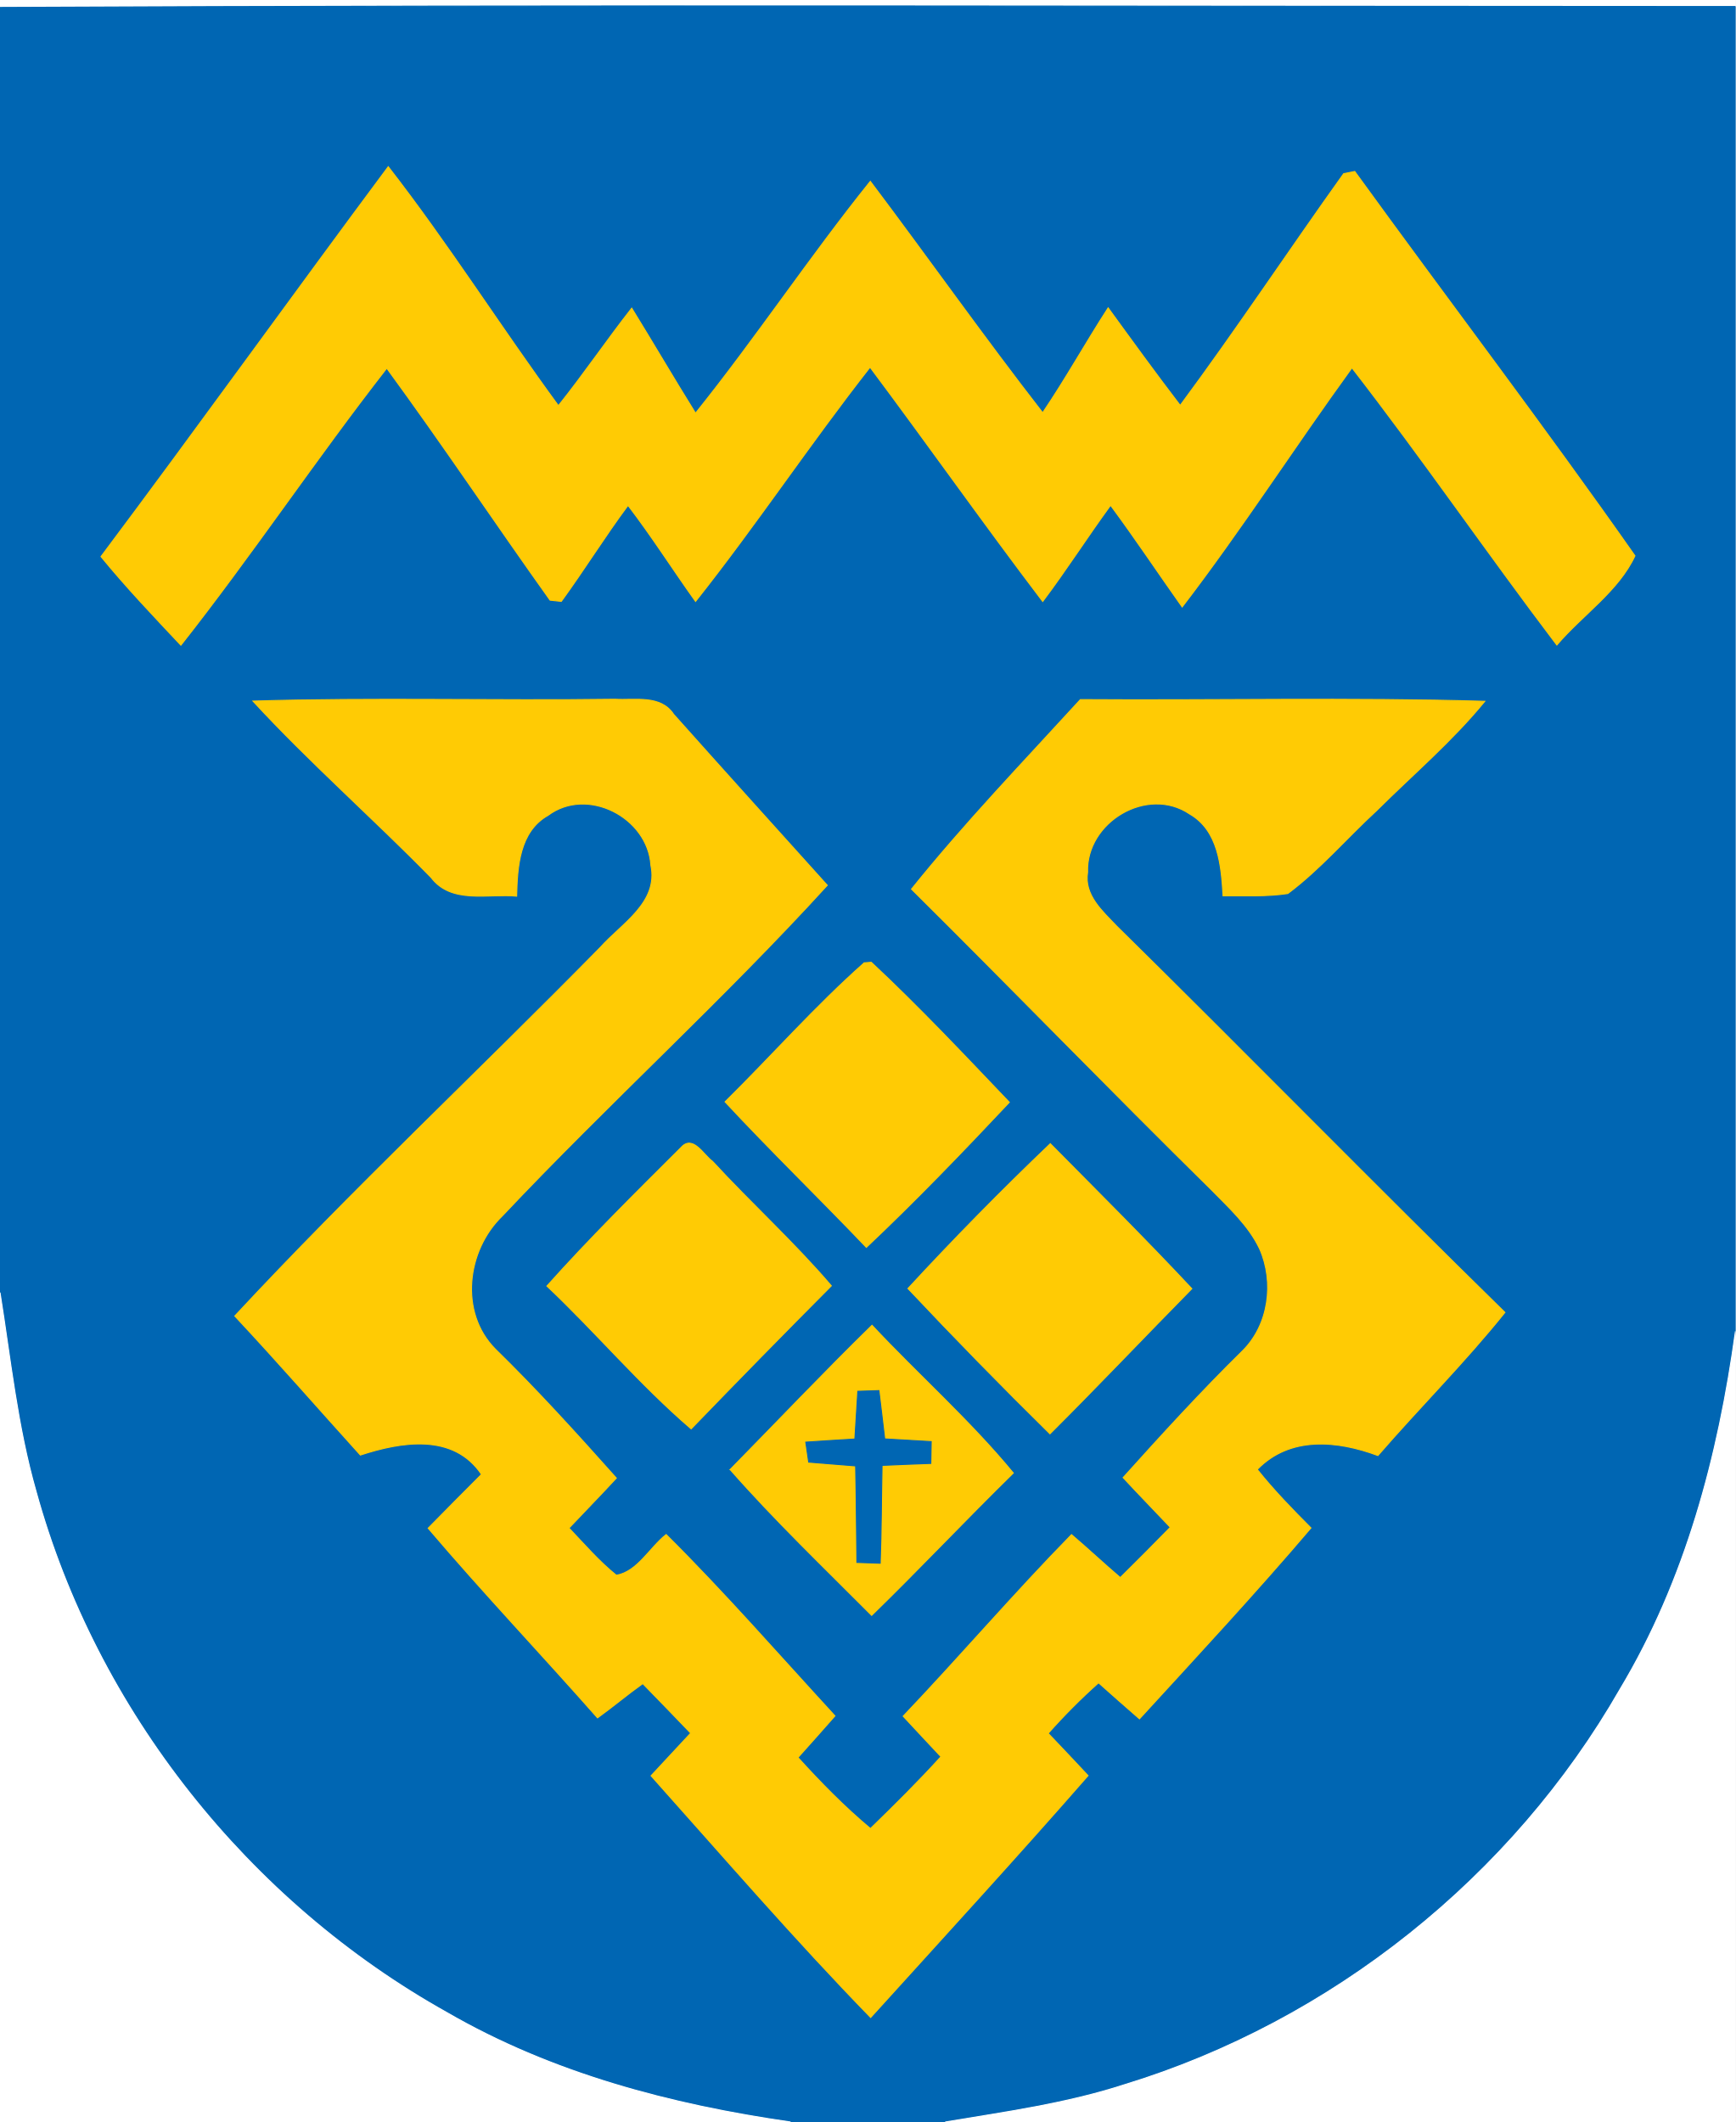
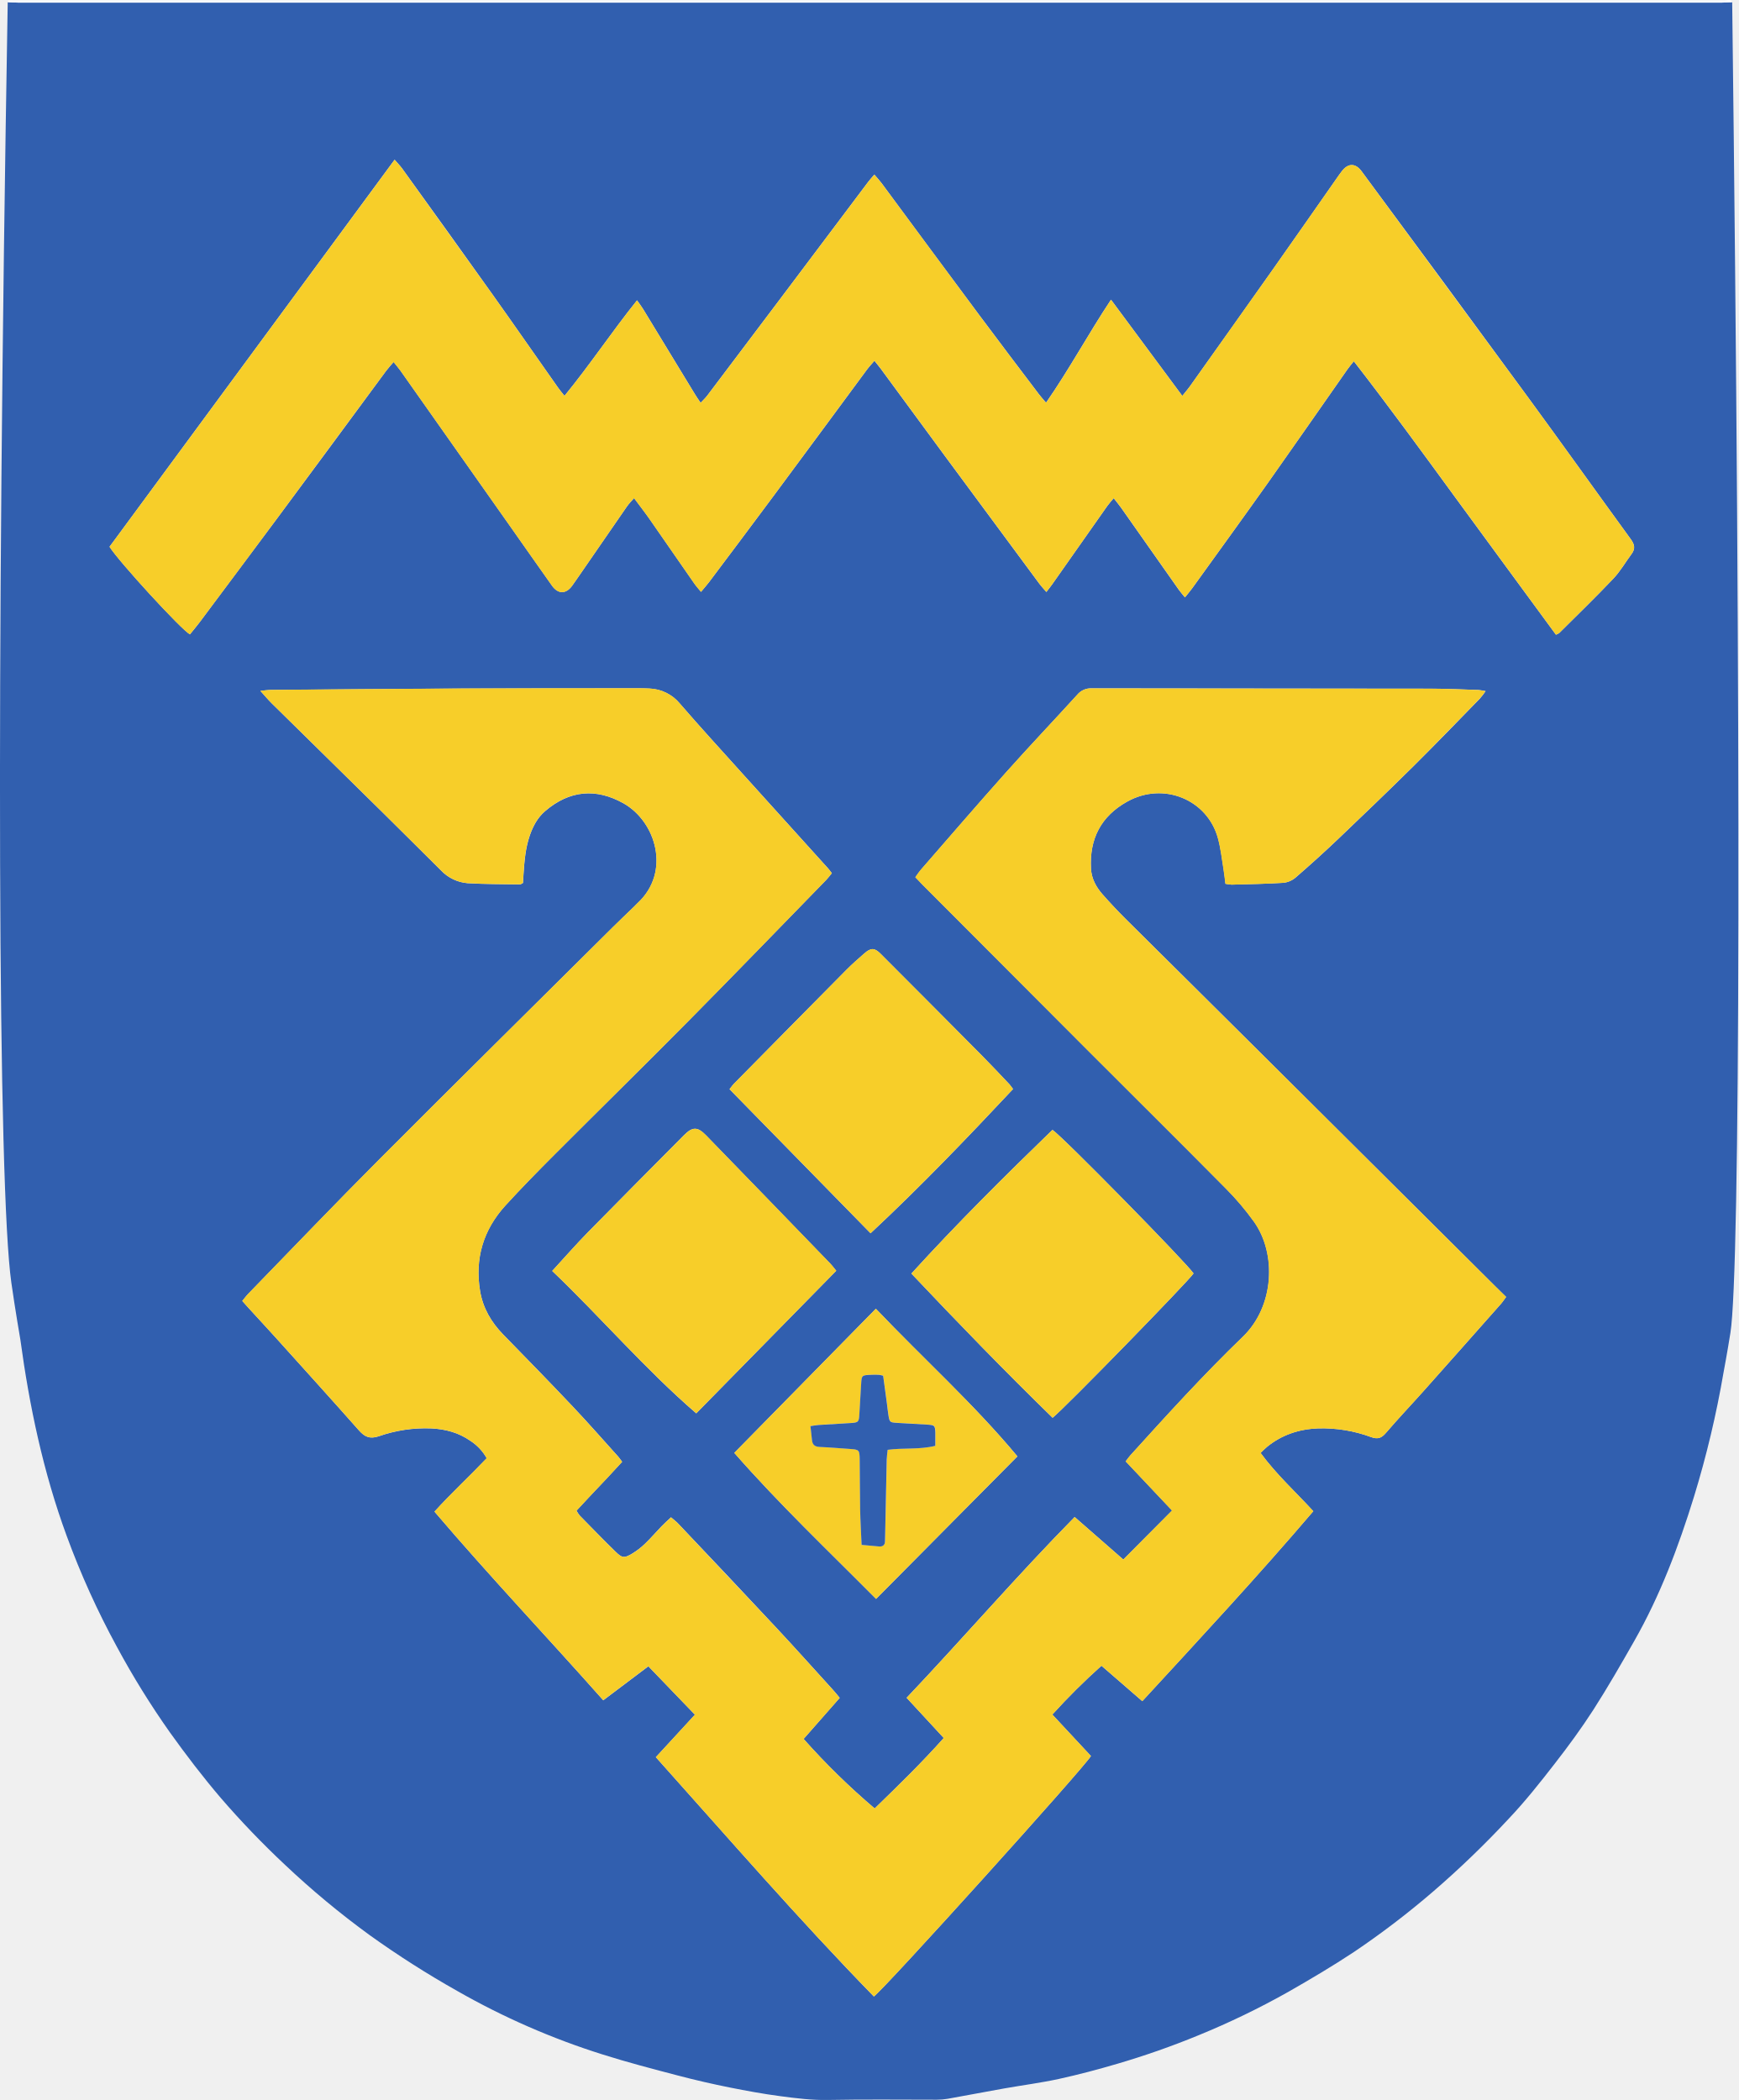
- <svg xmlns="http://www.w3.org/2000/svg" width="175pt" height="214pt" viewBox="0 0 175 214">
+ <svg xmlns="http://www.w3.org/2000/svg" id="Слой_1" data-name="Слой 1" viewBox="0 0 873.34 1055.11">
  <defs>
-     <clipPath id="a">
-       <path d="M0 0h175v214H0z" />
-     </clipPath>
+     <style>.cls-1{fill:#315faf}.cls-3{fill:#f7ce29}</style>
  </defs>
-   <g clip-path="url(#a)">
-     <path d="M0 0h175v.657C116.667.654 58.33.47 0 .75V0zm0 0" fill="none" stroke-width=".1" stroke="#fff" stroke-miterlimit="10" />
-     <path d="M0 0h175v.657C116.667.654 58.33.47 0 .75V0zm0 0" fill="#fff" />
-     <path d="M0 .75C58.33.47 116.667.654 175 .657v133.59c-1.725 12.593-5.045 25.122-11.633 36.1-10.865 18.97-29.115 33.527-50.026 39.906-5.86 1.9-11.976 2.736-18.03 3.747H79.717c-12.074-1.738-24.073-4.896-34.695-11.057-19.974-11.175-35.313-30.446-41.389-52.546C1.758 143.85 1.07 137.055 0 130.35V.75zm0 0" fill="none" stroke-width=".1" stroke="#0066b3" stroke-miterlimit="10" />
-     <path d="M0 .75C58.33.47 116.667.654 175 .657v133.59c-1.725 12.593-5.045 25.122-11.633 36.1-10.865 18.97-29.115 33.527-50.026 39.906-5.86 1.9-11.976 2.736-18.03 3.747H79.717c-12.074-1.738-24.073-4.896-34.695-11.057-19.974-11.175-35.313-30.446-41.389-52.546C1.758 143.85 1.07 137.055 0 130.35V.75zm0 0" fill="#0066b3" />
-     <path d="M39.15 16.812c6.05 7.787 11.326 16.146 17.156 24.1 2.563-3.204 4.865-6.605 7.396-9.832 2.166 3.517 4.25 7.083 6.432 10.59 6.11-7.614 11.513-15.77 17.626-23.381 5.833 7.748 11.426 15.676 17.378 23.333 2.331-3.443 4.347-7.084 6.604-10.574 2.393 3.298 4.787 6.597 7.265 9.834 5.673-7.663 10.945-15.617 16.486-23.37l1.115-.22c9.376 12.944 19.077 25.68 28.255 38.76-1.66 3.573-5.321 5.985-7.877 8.996-7-9.235-13.56-18.798-20.66-27.956-5.791 7.98-11.122 16.293-17.12 24.12-2.417-3.413-4.733-6.896-7.22-10.256-2.334 3.197-4.463 6.537-6.842 9.7-5.918-7.79-11.553-15.791-17.411-23.627-6.06 7.727-11.493 15.927-17.596 23.621-2.296-3.21-4.408-6.55-6.81-9.684-2.346 3.156-4.415 6.505-6.727 9.683-.284-.03-.85-.093-1.134-.124C49.93 52.764 44.634 44.825 39 37.131c-7.14 9.147-13.578 18.824-20.761 27.936-2.747-2.922-5.514-5.83-8.056-8.935 9.759-13.03 19.251-26.258 28.967-39.32zm0 0" fill="none" stroke-width=".1" stroke="#ffcb04" stroke-miterlimit="10" />
-     <path d="M39.15 16.812c6.05 7.787 11.326 16.146 17.156 24.1 2.563-3.204 4.865-6.605 7.396-9.832 2.166 3.517 4.25 7.083 6.432 10.59 6.11-7.614 11.513-15.77 17.626-23.381 5.833 7.748 11.426 15.676 17.378 23.333 2.331-3.443 4.347-7.084 6.604-10.574 2.393 3.298 4.787 6.597 7.265 9.834 5.673-7.663 10.945-15.617 16.486-23.37l1.115-.22c9.376 12.944 19.077 25.68 28.255 38.76-1.66 3.573-5.321 5.985-7.877 8.996-7-9.235-13.56-18.798-20.66-27.956-5.791 7.98-11.122 16.293-17.12 24.12-2.417-3.413-4.733-6.896-7.22-10.256-2.334 3.197-4.463 6.537-6.842 9.7-5.918-7.79-11.553-15.791-17.411-23.627-6.06 7.727-11.493 15.927-17.596 23.621-2.296-3.21-4.408-6.55-6.81-9.684-2.346 3.156-4.415 6.505-6.727 9.683-.284-.03-.85-.093-1.134-.124C49.93 52.764 44.634 44.825 39 37.131c-7.14 9.147-13.578 18.824-20.761 27.936-2.747-2.922-5.514-5.83-8.056-8.935 9.759-13.03 19.251-26.258 28.967-39.32zm0 0" fill="#ffcb04" />
-     <path d="M25.51 70.704c12.164-.367 24.34-.02 36.509-.184 2.021.118 4.598-.477 5.914 1.525 5.14 5.764 10.318 11.495 15.487 17.234-10.502 11.525-22.095 22.016-32.787 33.36-3.576 3.467-4.35 9.716-.692 13.408 4.255 4.161 8.247 8.575 12.208 13.015-1.566 1.705-3.188 3.355-4.776 5.04 1.547 1.627 3.023 3.344 4.776 4.76 2.136-.361 3.365-2.807 5.025-4.106 5.904 5.872 11.384 12.16 17.019 18.29-1.232 1.41-2.482 2.802-3.73 4.198 2.294 2.526 4.686 4.973 7.309 7.165 2.43-2.357 4.835-4.742 7.11-7.25-1.27-1.363-2.546-2.716-3.808-4.082 5.739-6.03 11.15-12.362 16.974-18.311 1.663 1.415 3.253 2.915 4.919 4.331a392.47 392.47 0 005.042-5.07c-1.581-1.677-3.193-3.324-4.756-5.014 3.91-4.345 7.851-8.666 12.021-12.764 2.675-2.632 3.234-6.928 1.746-10.299-1.13-2.383-3.128-4.176-4.939-6.031-10.15-9.991-20.055-20.225-30.168-30.253 5.346-6.649 11.272-12.817 17.027-19.112 13.593.1 27.194-.221 40.782.17-3.287 4.024-7.263 7.395-10.937 11.048-2.996 2.756-5.657 5.895-8.926 8.34-2.16.325-4.354.214-6.53.233-.176-3.005-.458-6.585-3.38-8.263-4.272-2.88-10.457.834-10.28 5.887-.369 2.307 1.512 3.928 2.935 5.429 13.117 12.916 25.993 26.077 39.147 38.956-4.025 5.023-8.594 9.57-12.806 14.434-4.089-1.523-8.865-2-12.168 1.405 1.665 2.09 3.528 4.006 5.413 5.898-5.59 6.564-11.466 12.89-17.29 19.25-1.39-1.2-2.758-2.42-4.127-3.637a61.707 61.707 0 00-5.079 5.101c1.343 1.417 2.69 2.831 4.02 4.263-7.192 8.231-14.584 16.287-21.92 24.39-7.651-7.866-14.83-16.193-22.142-24.375 1.328-1.437 2.666-2.865 3.996-4.298-1.598-1.68-3.221-3.336-4.834-5-1.552 1.11-3.013 2.34-4.56 3.458-5.653-6.413-11.54-12.616-17.08-19.126 1.78-1.824 3.584-3.621 5.38-5.427-2.829-4.19-8.09-3.302-12.213-1.95-4.227-4.67-8.363-9.423-12.667-14.023 11.874-12.775 24.637-24.725 36.86-37.175 2.14-2.41 5.894-4.515 5.098-8.289-.306-4.808-6.403-7.986-10.373-5.024-2.895 1.638-3.088 5.202-3.163 8.145-2.912-.27-6.567.828-8.627-1.882-5.894-6.022-12.25-11.591-17.96-17.788zm0 0" fill="none" stroke-width=".1" stroke="#ffcb04" stroke-miterlimit="10" />
-     <path d="M25.51 70.704c12.164-.367 24.34-.02 36.509-.184 2.021.118 4.598-.477 5.914 1.525 5.14 5.764 10.318 11.495 15.487 17.234-10.502 11.525-22.095 22.016-32.787 33.36-3.576 3.467-4.35 9.716-.692 13.408 4.255 4.161 8.247 8.575 12.208 13.015-1.566 1.705-3.188 3.355-4.776 5.04 1.547 1.627 3.023 3.344 4.776 4.76 2.136-.361 3.365-2.807 5.025-4.106 5.904 5.872 11.384 12.16 17.019 18.29-1.232 1.41-2.482 2.802-3.73 4.198 2.294 2.526 4.686 4.973 7.309 7.165 2.43-2.357 4.835-4.742 7.11-7.25-1.27-1.363-2.546-2.716-3.808-4.082 5.739-6.03 11.15-12.362 16.974-18.311 1.663 1.415 3.253 2.915 4.919 4.331a392.47 392.47 0 005.042-5.07c-1.581-1.677-3.193-3.324-4.756-5.014 3.91-4.345 7.851-8.666 12.021-12.764 2.675-2.632 3.234-6.928 1.746-10.299-1.13-2.383-3.128-4.176-4.939-6.031-10.15-9.991-20.055-20.225-30.168-30.253 5.346-6.649 11.272-12.817 17.027-19.112 13.593.1 27.194-.221 40.782.17-3.287 4.024-7.263 7.395-10.937 11.048-2.996 2.756-5.657 5.895-8.926 8.34-2.16.325-4.354.214-6.53.233-.176-3.005-.458-6.585-3.38-8.263-4.272-2.88-10.457.834-10.28 5.887-.369 2.307 1.512 3.928 2.935 5.429 13.117 12.916 25.993 26.077 39.147 38.956-4.025 5.023-8.594 9.57-12.806 14.434-4.089-1.523-8.865-2-12.168 1.405 1.665 2.09 3.528 4.006 5.413 5.898-5.59 6.564-11.466 12.89-17.29 19.25-1.39-1.2-2.758-2.42-4.127-3.637a61.707 61.707 0 00-5.079 5.101c1.343 1.417 2.69 2.831 4.02 4.263-7.192 8.231-14.584 16.287-21.92 24.39-7.651-7.866-14.83-16.193-22.142-24.375 1.328-1.437 2.666-2.865 3.996-4.298-1.598-1.68-3.221-3.336-4.834-5-1.552 1.11-3.013 2.34-4.56 3.458-5.653-6.413-11.54-12.616-17.08-19.126 1.78-1.824 3.584-3.621 5.38-5.427-2.829-4.19-8.09-3.302-12.213-1.95-4.227-4.67-8.363-9.423-12.667-14.023 11.874-12.775 24.637-24.725 36.86-37.175 2.14-2.41 5.894-4.515 5.098-8.289-.306-4.808-6.403-7.986-10.373-5.024-2.895 1.638-3.088 5.202-3.163 8.145-2.912-.27-6.567.828-8.627-1.882-5.894-6.022-12.25-11.591-17.96-17.788zm0 0" fill="#ffcb04" />
-     <path d="M87.142 97.1l.712-.057c4.826 4.507 9.362 9.339 13.922 14.12-4.689 4.987-9.438 9.932-14.416 14.63-4.703-4.936-9.605-9.682-14.247-14.676 4.702-4.642 9.087-9.636 14.029-14.016zm0 0" fill="none" stroke-width=".1" stroke="#ffcb04" stroke-miterlimit="10" />
-     <path d="M87.142 97.1l.712-.057c4.826 4.507 9.362 9.339 13.922 14.12-4.689 4.987-9.438 9.932-14.416 14.63-4.703-4.936-9.605-9.682-14.247-14.676 4.702-4.642 9.087-9.636 14.029-14.016zm0 0" fill="#ffcb04" />
-     <path d="M68.682 115.716c1.19-1.324 2.27.773 3.165 1.403 3.919 4.257 8.22 8.15 11.982 12.552a1303.79 1303.79 0 00-14.137 14.426c-5.184-4.45-9.584-9.714-14.545-14.402 4.322-4.837 8.946-9.403 13.535-13.979zm0 0" fill="none" stroke-width=".1" stroke="#ffcb04" stroke-miterlimit="10" />
-     <path d="M68.682 115.716c1.19-1.324 2.27.773 3.165 1.403 3.919 4.257 8.22 8.15 11.982 12.552a1303.79 1303.79 0 00-14.137 14.426c-5.184-4.45-9.584-9.714-14.545-14.402 4.322-4.837 8.946-9.403 13.535-13.979zm0 0" fill="#ffcb04" />
-     <path d="M91.555 129.945a323.951 323.951 0 0114.355-14.606c4.788 4.843 9.616 9.65 14.27 14.623-4.783 4.864-9.477 9.816-14.305 14.636-4.867-4.79-9.64-9.68-14.32-14.653zm0 0" fill="none" stroke-width=".1" stroke="#ffcb04" stroke-miterlimit="10" />
-     <path d="M91.555 129.945a323.951 323.951 0 0114.355-14.606c4.788 4.843 9.616 9.65 14.27 14.623-4.783 4.864-9.477 9.816-14.305 14.636-4.867-4.79-9.64-9.68-14.32-14.653zm0 0" fill="#ffcb04" />
-     <path d="M0 130.35c1.07 6.705 1.758 13.5 3.633 20.047 6.076 22.1 21.415 41.371 41.39 52.546 10.621 6.161 22.62 9.32 34.694 11.057H0v-83.65zm0 0" fill="none" stroke-width=".1" stroke="#fff" stroke-miterlimit="10" />
-     <path d="M0 130.35c1.07 6.705 1.758 13.5 3.633 20.047 6.076 22.1 21.415 41.371 41.39 52.546 10.621 6.161 22.62 9.32 34.694 11.057H0v-83.65zm0 0" fill="#fff" />
-     <path d="M73.623 148.203c4.766-4.853 9.445-9.794 14.307-14.55 4.692 5.019 9.874 9.59 14.249 14.898-4.823 4.725-9.448 9.646-14.285 14.357-4.816-4.843-9.76-9.572-14.27-14.705zm0 0" fill="none" stroke-width=".1" stroke="#ffcb04" stroke-miterlimit="10" />
-     <path d="M73.623 148.203c4.766-4.853 9.445-9.794 14.307-14.55 4.692 5.019 9.874 9.59 14.249 14.898-4.823 4.725-9.448 9.646-14.285 14.357-4.816-4.843-9.76-9.572-14.27-14.705zm0 0" fill="#ffcb04" />
-     <path d="M163.367 170.347c6.588-10.978 9.908-23.507 11.633-36.1V214H95.311c6.054-1.011 12.17-1.847 18.03-3.747 20.91-6.379 39.161-20.936 50.026-39.906zm0 0" fill="none" stroke-width=".1" stroke="#fff" stroke-miterlimit="10" />
-     <path d="M163.367 170.347c6.588-10.978 9.908-23.507 11.633-36.1V214H95.311c6.054-1.011 12.17-1.847 18.03-3.747 20.91-6.379 39.161-20.936 50.026-39.906zm0 0" fill="#fff" />
-     <path d="M86.5 140.31l2.127-.07c.204 1.622.392 3.245.585 4.872 1.56.094 3.123.177 4.687.271l-.039 2.2c-1.64.062-3.279.123-4.916.2-.07 3.288-.065 6.577-.188 9.865l-2.349-.08c-.048-3.245-.052-6.49-.129-9.734-1.58-.133-3.157-.248-4.733-.383l-.293-2.013c1.648-.118 3.298-.214 4.95-.313.101-1.607.194-3.211.297-4.815zm0 0" fill="none" stroke-width=".1" stroke="#0066b3" stroke-miterlimit="10" />
-     <path d="M86.5 140.31l2.127-.07c.204 1.622.392 3.245.585 4.872 1.56.094 3.123.177 4.687.271l-.039 2.2c-1.64.062-3.279.123-4.916.2-.07 3.288-.065 6.577-.188 9.865l-2.349-.08c-.048-3.245-.052-6.49-.129-9.734-1.58-.133-3.157-.248-4.733-.383l-.293-2.013c1.648-.118 3.298-.214 4.95-.313.101-1.607.194-3.211.297-4.815zm0 0" fill="#0066b3" />
-   </g>
+   <path class="cls-1" d="M940.6 13.53c4.51 367.93 4.07 637.28-.88 668.51-1.61 10.17-3.47 20-3.47 20a501.75 501.75 0 01-14.81 62.29c-7.76 25.14-17 49.7-30.07 72.65-6.63 11.65-13.31 23.3-20.55 34.57-6 9.32-12.59 18.29-19.4 27.05-7.33 9.43-14.77 18.86-23 27.53a477.88 477.88 0 01-38 36.63 424.3 424.3 0 01-39.84 30.42c-10.7 7.08-21.76 13.63-32.91 20a399.42 399.42 0 01-45.11 21.82 409.74 409.74 0 01-40.78 14.33c-9.65 2.84-19.4 5.44-29.23 7.59-9.12 2-18.4 3.18-27.6 4.81-9.49 1.69-19 3.52-28.44 5.21a32.61 32.61 0 01-5.59.46c-18.19 0-36.39-.23-54.57.13-8.11.16-16.05-.86-24-1.91-8.54-1.13-17-2.68-25.47-4.38s-17.15-3.68-25.62-5.91c-12.82-3.36-25.66-6.69-38.28-10.7a372.15 372.15 0 01-72.78-31.81 478.11 478.11 0 01-44.1-28.11 431.73 431.73 0 01-42.52-35.31 440.1 440.1 0 01-32.35-33.7c-9-10.55-17.37-21.53-25.42-32.76a419.86 419.86 0 01-26.65-43 412.85 412.85 0 01-25.3-55.9c-11.73-31.92-18.69-65-23.25-98.59 0 0-2.6-15-4.52-28.55-6.73-47.48-7.73-299.3-1.82-643.39 1.72.08 3.45.22 5.18.22h856c1.7.02 3.43-.12 5.15-.2zM544.51 885.67c-11.1 12.46-22.74 23.77-34.71 35.4a354.85 354.85 0 01-35.7-34.93l18.13-20.64c-1.2-1.45-2.15-2.69-3.2-3.83-9.61-10.58-19.14-21.23-28.89-31.68q-24.37-26.12-49-52c-1-1.11-2.29-2-3.66-3.21-1.79 1.69-3.29 3-4.68 4.45-2.8 2.91-5.44 6-8.35 8.79a36.54 36.54 0 01-6.48 5c-4 2.38-5 2.32-8.38-1-6.11-5.93-12-12.08-18-18.17a16.32 16.32 0 01-1.58-2.43c2.59-2.79 5.12-5.52 7.67-8.23s5.17-5.43 7.74-8.17 5-5.41 7.51-8.13c-.89-1.19-1.35-1.92-1.92-2.55-7.63-8.47-15.14-17.06-23-25.35-11.5-12.17-23.2-24.15-34.9-36.13-6-6.18-10.13-13.31-11.55-21.85-2.7-16.31 1.64-30.67 12.68-42.83 8-8.75 16.28-17.19 24.64-25.57 22.44-22.48 45.12-44.72 67.46-67.3 23.14-23.4 46-47.09 69-70.66 1.06-1.09 2-2.34 2.94-3.52-.83-1.06-1.32-1.76-1.89-2.4q-21.33-23.62-42.67-47.24C433.13 389.72 422.37 378 412 366a20.81 20.81 0 00-15.35-7.61c-2-.13-4-.12-6.06-.12-29 0-58 0-87.06.11-32.33.14-64.67.45-97 .71-1.47 0-2.95.26-5.32.48 2.35 2.59 3.89 4.47 5.61 6.17q27.93 27.51 55.89 55c9.76 9.62 19.46 19.31 29.2 29a20.78 20.78 0 0013.39 6.46c8.77.52 17.57.45 26.35.6.38 0 .76-.36 1.48-.73.1-1.55.2-3.25.31-5 .44-6.34 1-12.66 3.07-18.73 1.62-4.72 3.9-9.05 7.73-12.34 12.36-10.6 25.65-11.57 39.26-4 16.44 9.17 24.1 34.55 7.24 50.16-.64.58-1.21 1.24-1.83 1.84-3.53 3.42-7.1 6.79-10.58 10.24-39 38.76-78.19 77.4-117 116.34-22.33 22.38-44.17 45.25-66.21 67.91-1.07 1.09-2 2.34-3 3.6 1.26 1.42 2.2 2.5 3.17 3.56 4.48 4.9 9 9.76 13.45 14.69 14 15.55 28.07 31.06 41.94 46.74 2.91 3.31 5.48 4.51 10 3a71 71 0 0126.4-3.95c7.05.36 13.71 2.1 19.55 6.2a24.87 24.87 0 018.28 8.78c-8.69 9.14-17.79 17.51-26.24 26.84 27.7 32.5 56.67 63.05 84.79 94.78l22.66-17.08 23.4 24.32-19.65 21.33c36.43 40.67 71.82 81.56 109.52 120.24 5.05-3.47 105.57-114.87 109.05-120.82l-19.39-20.83a333.7 333.7 0 0124.68-24.53l20.51 17.8c29.17-31.68 58.1-62.84 85.92-95.45-9-9.79-18.64-18.54-26.5-29.27 1.2-1.13 2.17-2.17 3.26-3.06 7.45-6.06 16.1-8.89 25.59-9.27a70.86 70.86 0 0126.76 4.4c3.34 1.2 5.15.45 7.36-2.12 6.19-7.23 12.77-14.14 19.11-21.25q19.31-21.66 38.51-43.4c.94-1 1.71-2.25 2.77-3.67-2.13-2.1-4.07-4-6-5.9q-58.5-58.18-117-116.39Q670 507.9 635.8 474.05c-4-4-7.83-8.08-11.55-12.3-3.2-3.64-5.49-7.85-5.77-12.81-.85-15 5-26.43 18.23-33.76C655 405 677 414.26 682.3 433.63c1.37 5 1.92 10.18 2.76 15.3.42 2.5.66 5 1 7.55a22.52 22.52 0 003.08.43c8.65-.24 17.32-.37 26-.92a11.29 11.29 0 006.17-2.66c7.2-6.24 14.28-12.62 21.17-19.18 12.75-12.15 25.45-24.35 38-36.74 11.28-11.17 22.29-22.61 33.39-34a43.45 43.45 0 002.88-3.73 33.13 33.13 0 00-3.52-.57c-7.79-.25-15.58-.65-23.37-.66q-85.54-.12-171.08-.17a8.81 8.81 0 00-7.13 3.17c-11.85 13-24 25.8-35.72 38.93-14.42 16.15-28.54 32.57-42.76 48.89-1 1.16-1.85 2.48-2.89 3.9 1.32 1.4 2.38 2.56 3.49 3.67q41.28 41.4 82.59 82.79c23.26 23.29 46.64 46.46 69.8 69.86a136.67 136.67 0 0114.25 16.8c11.38 16 10.26 42.45-5.59 57.73-19.75 19.06-38.2 39.37-56.61 59.71-.74.83-1.37 1.77-2.27 2.94l23.3 24.69L634.71 796l-24.44-21.37c-29.18 29.67-56 60.84-84.42 90.83zm307.55-554.33a8.88 8.88 0 001.62-.81c9.1-9.07 18.34-18 27.18-27.32 3.54-3.73 6.15-8.33 9.24-12.49 1.94-2.62 1.45-4.77-.42-7.35-17.33-23.81-34.42-47.8-51.82-71.56Q796.28 155 754.41 98.46c-3-4.07-6.66-4.12-9.79-.17-.89 1.13-1.71 2.32-2.54 3.51-10.68 15.25-21.32 30.54-32.06 45.75q-21 29.72-42.1 59.34c-1 1.35-2.08 2.59-3.57 4.45L628.53 163c-11.43 17.22-20.89 34.85-32.63 51.77-1.49-1.78-2.63-3-3.65-4.36-9.92-13.13-19.9-26.22-29.72-39.43q-24.69-33.18-49.22-66.48c-1.07-1.44-2.31-2.74-3.68-4.35-1.32 1.56-2.29 2.61-3.15 3.75q-22.14 29.41-44.25 58.84Q444 187 425.71 211.17c-.91 1.2-2 2.22-3.35 3.64-1.15-1.73-2-2.89-2.72-4.1q-13.06-21.47-26.12-42.92c-.85-1.4-1.87-2.71-3.1-4.47-12.77 15.93-23.66 32.41-36.45 48-1.38-1.75-2.4-2.94-3.29-4.21-11-15.58-21.83-31.24-32.88-46.76q-22.6-31.75-45.44-63.34c-1-1.34-2.16-2.53-3.73-4.34l-143.2 194.47c4.36 7.14 36.33 42 40.39 44 1.59-2 3.28-3.92 4.82-6q19.46-26 38.85-52.07Q237 236 264.3 198.88c1.08-1.46 2.33-2.79 3.83-4.56 1.42 1.78 2.54 3.05 3.51 4.43q27.47 38.92 54.89 77.88c7.07 10 14.09 20.1 21.2 30.1 3.07 4.31 7 4.26 10.11 0 .93-1.28 1.83-2.59 2.73-3.9l24.84-36c.93-1.34 2.12-2.5 3.52-4.13 2.88 3.88 5.45 7.17 7.83 10.58 7.52 10.77 15 21.6 22.47 32.38.94 1.35 2.07 2.57 3.34 4.14 1.61-1.95 2.85-3.34 4-4.83 10.74-14.31 21.51-28.61 32.18-43q23.61-31.83 47.11-63.73c1.08-1.46 2.34-2.79 3.82-4.53 1.31 1.65 2.31 2.84 3.24 4.09l32.34 44q23.67 32.05 47.38 64.08c1 1.31 2.12 2.49 3.41 4 1.29-1.67 2.2-2.77 3-3.94q13.83-19.65 27.65-39.32c.87-1.23 1.92-2.34 3.18-3.87 1.52 2 2.72 3.37 3.78 4.89q14.48 20.53 28.91 41.09c.86 1.22 1.87 2.34 3.1 3.87 1.48-1.86 2.61-3.14 3.61-4.53 12.65-17.57 25.37-35.09 37.9-52.76 13.44-19 26.68-38.07 40-57.1.94-1.34 2-2.59 3.33-4.26 17.78 22.91 34.42 45.77 51.09 68.6s33.61 45.8 50.46 68.79zM599.19 724.77c5.6-4.31 68.71-69.08 70.81-72.52-3.12-4.9-65.78-68.8-70.88-72.13-24.1 23.35-48 47.06-70.87 72.2 23.43 24.78 46.75 48.88 70.94 72.45zM347.81 651c24.67 23.59 46.52 49.21 72.35 71.56l70.32-71.63c-1.27-1.53-2.1-2.7-3.09-3.72Q456.24 615 425 582.8c-4.25-4.36-6.75-4.28-11 0q-24.07 24.2-48.1 48.6c-6.05 6.18-11.75 12.69-18.09 19.6zm89.09-91.3l70.85 72.38c25.12-23.44 48.43-47.77 71.57-72.46-.78-1-1.22-1.77-1.8-2.38-4.57-4.81-9.1-9.67-13.77-14.38q-25.46-25.68-51-51.25c-3.06-3.06-4.85-3-8.17-.12-3 2.66-6.09 5.32-8.93 8.19q-28.35 28.6-56.59 57.31c-.6.58-1.06 1.31-2.16 2.69zM510.4 670l-71.11 72.42c22.61 25.81 47.07 49 71.23 73.36l71-71.61c-21.93-26.35-47.19-49.01-71.12-74.17z" transform="translate(-70.39 -12.44)" />
+   <path d="M940.6 13.53c-1.72.08-3.45.22-5.17.22h-856c-1.73 0-3.46-.14-5.18-.22.14-.29.27-.82.43-.83 1.15-.07 2.31 0 3.47 0q429.26 0 858.52.05c1.33-.03 2.97-1.03 3.93.78z" transform="translate(-70.39 -12.44)" fill="#fff" />
+   <path class="cls-3" d="M544.51 885.67l-18.66-20.19c28.45-30 55.24-61.16 84.42-90.83L634.71 796l24.44-24.62-23.3-24.69c.9-1.17 1.53-2.11 2.27-2.94 18.41-20.34 36.86-40.65 56.61-59.71 15.85-15.28 17-41.7 5.59-57.73a136.67 136.67 0 00-14.25-16.8c-23.16-23.4-46.54-46.57-69.8-69.86q-41.32-41.37-82.59-82.79c-1.11-1.11-2.17-2.27-3.49-3.67 1-1.42 1.87-2.74 2.89-3.9 14.22-16.32 28.34-32.74 42.76-48.89 11.73-13.13 23.87-25.9 35.72-38.93a8.81 8.81 0 017.13-3.17q85.53.15 171.08.17c7.79 0 15.58.41 23.37.66a33.13 33.13 0 013.52.57 43.45 43.45 0 01-2.88 3.73c-11.1 11.35-22.11 22.79-33.39 34-12.52 12.39-25.22 24.59-38 36.74-6.89 6.56-14 12.94-21.17 19.18a11.29 11.29 0 01-6.17 2.66c-8.63.55-17.3.68-26 .92a22.52 22.52 0 01-3.08-.43c-.33-2.52-.57-5.05-1-7.55-.84-5.12-1.39-10.33-2.76-15.3C677 414.26 655 405 636.71 415.18c-13.19 7.33-19.08 18.79-18.23 33.76.28 5 2.57 9.17 5.77 12.81 3.72 4.22 7.57 8.34 11.55 12.3q34.08 33.92 68.25 67.73 58.51 58.17 117 116.39c1.91 1.91 3.85 3.8 6 5.9-1.06 1.42-1.83 2.62-2.77 3.67q-19.23 21.72-38.51 43.4c-6.34 7.11-12.92 14-19.11 21.25-2.21 2.57-4 3.32-7.36 2.12a70.86 70.86 0 00-26.76-4.4c-9.49.38-18.14 3.21-25.59 9.27-1.09.89-2.06 1.93-3.26 3.06 7.86 10.73 17.46 19.48 26.5 29.27-27.82 32.61-56.75 63.77-85.92 95.45l-20.51-17.8a333.7 333.7 0 00-24.68 24.53l19.39 20.83c-3.48 5.95-104 117.35-109.05 120.82C471.69 976.86 436.3 936 399.87 895.3l19.62-21.37-23.4-24.32-22.66 17.08c-28.12-31.73-57.09-62.28-84.79-94.78 8.45-9.33 17.55-17.7 26.24-26.84a24.87 24.87 0 00-8.28-8.78c-5.84-4.1-12.5-5.84-19.55-6.2a71 71 0 00-26.4 3.95c-4.52 1.52-7.09.32-10-3-13.87-15.68-27.93-31.19-41.94-46.74-4.45-4.93-9-9.79-13.45-14.69-1-1.06-1.91-2.14-3.17-3.56 1.06-1.26 2-2.51 3-3.6 22-22.66 43.88-45.53 66.21-67.91 38.84-38.94 78-77.58 117-116.34 3.48-3.45 7.05-6.82 10.58-10.24.62-.6 1.19-1.26 1.83-1.84 16.86-15.61 9.2-41-7.24-50.16-13.61-7.58-26.9-6.61-39.26 4-3.83 3.29-6.11 7.62-7.73 12.34-2.1 6.07-2.63 12.39-3.07 18.73-.11 1.71-.21 3.41-.31 5-.72.37-1.1.73-1.48.73-8.78-.15-17.58-.08-26.35-.6a20.78 20.78 0 01-13.39-6.46c-9.74-9.66-19.44-19.35-29.2-29q-27.93-27.51-55.89-55c-1.72-1.7-3.26-3.58-5.61-6.17 2.37-.22 3.85-.46 5.32-.48 32.33-.26 64.67-.57 97-.71 29-.14 58-.09 87.06-.11 2 0 4 0 6.06.12A20.81 20.81 0 01412 366c10.34 12 21.1 23.74 31.73 35.54q21.3 23.64 42.67 47.24c.57.64 1.06 1.34 1.89 2.4-1 1.18-1.88 2.43-2.94 3.52-23 23.57-45.82 47.26-69 70.66-22.34 22.58-45 44.82-67.46 67.3-8.36 8.38-16.68 16.82-24.64 25.57-11 12.16-15.38 26.52-12.68 42.83 1.42 8.54 5.53 15.67 11.55 21.85 11.7 12 23.4 24 34.9 36.13 7.83 8.29 15.34 16.88 23 25.35.57.63 1 1.36 1.92 2.55-2.51 2.72-5 5.44-7.51 8.13s-5.17 5.44-7.74 8.17-5.08 5.44-7.67 8.23a16.32 16.32 0 001.58 2.43c6 6.09 11.86 12.24 18 18.17 3.38 3.28 4.4 3.34 8.38 1a36.54 36.54 0 006.48-5c2.91-2.8 5.55-5.88 8.35-8.79 1.39-1.44 2.89-2.76 4.68-4.45 1.37 1.19 2.62 2.1 3.66 3.21q24.52 26 49 52c9.75 10.45 19.28 21.1 28.89 31.68 1.05 1.14 2 2.38 3.2 3.83l-18.14 20.59a354.85 354.85 0 0035.7 34.93c11.97-11.63 23.61-22.94 34.71-35.4zm307.55-554.33q-25.27-34.48-50.44-68.83c-16.67-22.83-33.31-45.69-51.09-68.6-1.31 1.67-2.39 2.92-3.33 4.26-13.34 19-26.58 38.14-40 57.1-12.53 17.67-25.25 35.19-37.9 52.76-1 1.39-2.13 2.67-3.61 4.53-1.23-1.53-2.24-2.65-3.1-3.87q-14.48-20.54-28.91-41.09c-1.06-1.52-2.26-2.94-3.78-4.89-1.26 1.53-2.31 2.64-3.18 3.87q-13.85 19.65-27.65 39.32c-.83 1.17-1.74 2.27-3 3.94-1.29-1.5-2.44-2.68-3.41-4q-23.72-32-47.38-64.08-16.2-22-32.34-44c-.93-1.25-1.93-2.44-3.24-4.09-1.48 1.74-2.74 3.07-3.82 4.53q-23.61 31.91-47.16 63.8c-10.67 14.38-21.44 28.68-32.18 43-1.12 1.49-2.36 2.88-4 4.83-1.27-1.57-2.4-2.79-3.34-4.14-7.5-10.78-15-21.61-22.47-32.38-2.38-3.41-4.95-6.7-7.83-10.58-1.4 1.63-2.59 2.79-3.52 4.13q-12.46 18-24.84 36c-.9 1.31-1.8 2.62-2.73 3.9-3.09 4.24-7 4.29-10.11 0-7.11-10-14.13-20.07-21.2-30.1q-27.43-38.94-54.89-77.88c-1-1.38-2.09-2.65-3.51-4.43-1.5 1.77-2.75 3.1-3.83 4.56q-27.42 37.08-54.81 74.2-19.34 26.1-38.85 52.07c-1.54 2.06-3.23 4-4.82 6-4.06-2-36-36.85-40.39-44L268.63 92.71c1.57 1.81 2.76 3 3.73 4.34q22.75 31.65 45.44 63.34c11.05 15.52 21.91 31.18 32.88 46.76.89 1.27 1.91 2.46 3.29 4.21 12.79-15.63 23.68-32.11 36.45-48 1.23 1.76 2.25 3.07 3.1 4.47q13.08 21.45 26.12 42.92c.73 1.21 1.57 2.37 2.72 4.1 1.32-1.42 2.44-2.44 3.35-3.64Q444 187 462.23 162.78q22.14-29.42 44.25-58.84c.86-1.14 1.83-2.19 3.15-3.75 1.37 1.61 2.61 2.91 3.68 4.35q24.62 33.22 49.22 66.48c9.82 13.21 19.8 26.3 29.72 39.43 1 1.34 2.16 2.58 3.65 4.36 11.74-16.92 21.2-34.55 32.63-51.77l35.82 48.3c1.49-1.86 2.61-3.1 3.57-4.45Q689 177.24 710 147.55c10.74-15.21 21.38-30.5 32.06-45.75.83-1.19 1.65-2.38 2.54-3.51 3.13-4 6.79-3.9 9.79.17q41.75 56.65 83.45 113.35c17.4 23.76 34.49 47.75 51.82 71.56 1.87 2.58 2.36 4.73.42 7.35-3.09 4.16-5.7 8.76-9.24 12.49-8.84 9.32-18.08 18.25-27.18 27.32a8.88 8.88 0 01-1.6.81z" transform="translate(-70.39 -12.44)" />
+   <path class="cls-3" d="M599.19 724.77c-24.19-23.57-47.51-47.67-70.94-72.45 22.88-25.14 46.77-48.85 70.87-72.2 5.1 3.33 67.76 67.23 70.88 72.13-2.1 3.44-65.21 68.21-70.81 72.52zM347.81 651c6.34-6.89 12-13.4 18.09-19.58q24-24.43 48.15-48.64c4.21-4.24 6.71-4.32 11 0q31.28 32.13 62.38 64.39c1 1 1.82 2.19 3.09 3.72l-70.32 71.63c-25.87-22.33-47.72-47.95-72.39-71.52zm89.09-91.32c1.09-1.38 1.56-2.11 2.15-2.71q28.27-28.68 56.59-57.31c2.84-2.87 5.89-5.53 8.93-8.19 3.32-2.9 5.11-2.94 8.17.12q25.56 25.57 51 51.25c4.67 4.71 9.2 9.57 13.77 14.38.58.61 1 1.35 1.8 2.38-23.14 24.69-46.45 49-71.57 72.46zM510.4 670c23.93 25.15 49.19 47.81 71.1 74.17l-71 71.61c-24.16-24.36-48.62-47.55-71.23-73.36zm-7.17 118.63l8.75.76c1.95.17 3-.68 3.06-2.68 0-1.16.06-2.31.08-3.46l.78-37.63c0-1.53.3-3 .48-4.79 8-1.06 15.85.06 23.93-2v-6.56c-.07-3.63-.3-3.85-4-4.08l-15.11-.88c-3.75-.23-3.86-.3-4.44-3.85-.33-2-.51-4-.78-6-.63-4.65-1.26-9.31-1.88-13.85a14.85 14.85 0 00-2.26-.47c-1.58 0-3.17 0-4.76.05-3.59.2-3.79.41-4 4.11-.33 5.32-.6 10.65-.95 16-.23 3.52-.54 3.83-4.15 4.07-5.47.36-10.94.65-16.4 1-1.24.08-2.46.33-4 .56.29 2.66.52 4.93.79 7.19s1.53 3.16 3.77 3.27c5 .26 10.07.71 15.1 1 4.81.32 5 .46 5.08 5.41.11 8.37.07 16.74.23 25.1.07 5.77.45 11.51.68 17.74z" transform="translate(-70.39 -12.44)" />
+   <path class="cls-1" d="M503.23 788.64c-.26-6.23-.61-12-.72-17.7-.16-8.36-.12-16.73-.23-25.1-.07-5-.27-5.09-5.08-5.41-5-.33-10.06-.78-15.1-1-2.24-.11-3.51-1-3.77-3.27s-.5-4.53-.79-7.19c1.59-.23 2.81-.48 4-.56 5.46-.37 10.93-.66 16.4-1 3.61-.24 3.92-.55 4.15-4.07.35-5.32.62-10.65.95-16 .23-3.7.43-3.91 4-4.11 1.59-.09 3.18-.08 4.76-.05a14.85 14.85 0 012.26.47c.62 4.54 1.25 9.2 1.88 13.85.27 2 .45 4 .78 6 .58 3.55.69 3.62 4.44 3.85l15.11.88c3.66.23 3.89.45 4 4.08v6.56c-8.08 2-15.93.93-23.93 2-.18 1.74-.44 3.26-.48 4.79q-.42 18.81-.78 37.63c0 1.15-.06 2.3-.08 3.46 0 2-1.11 2.85-3.06 2.68z" transform="translate(-70.39 -12.44)" />
</svg>
